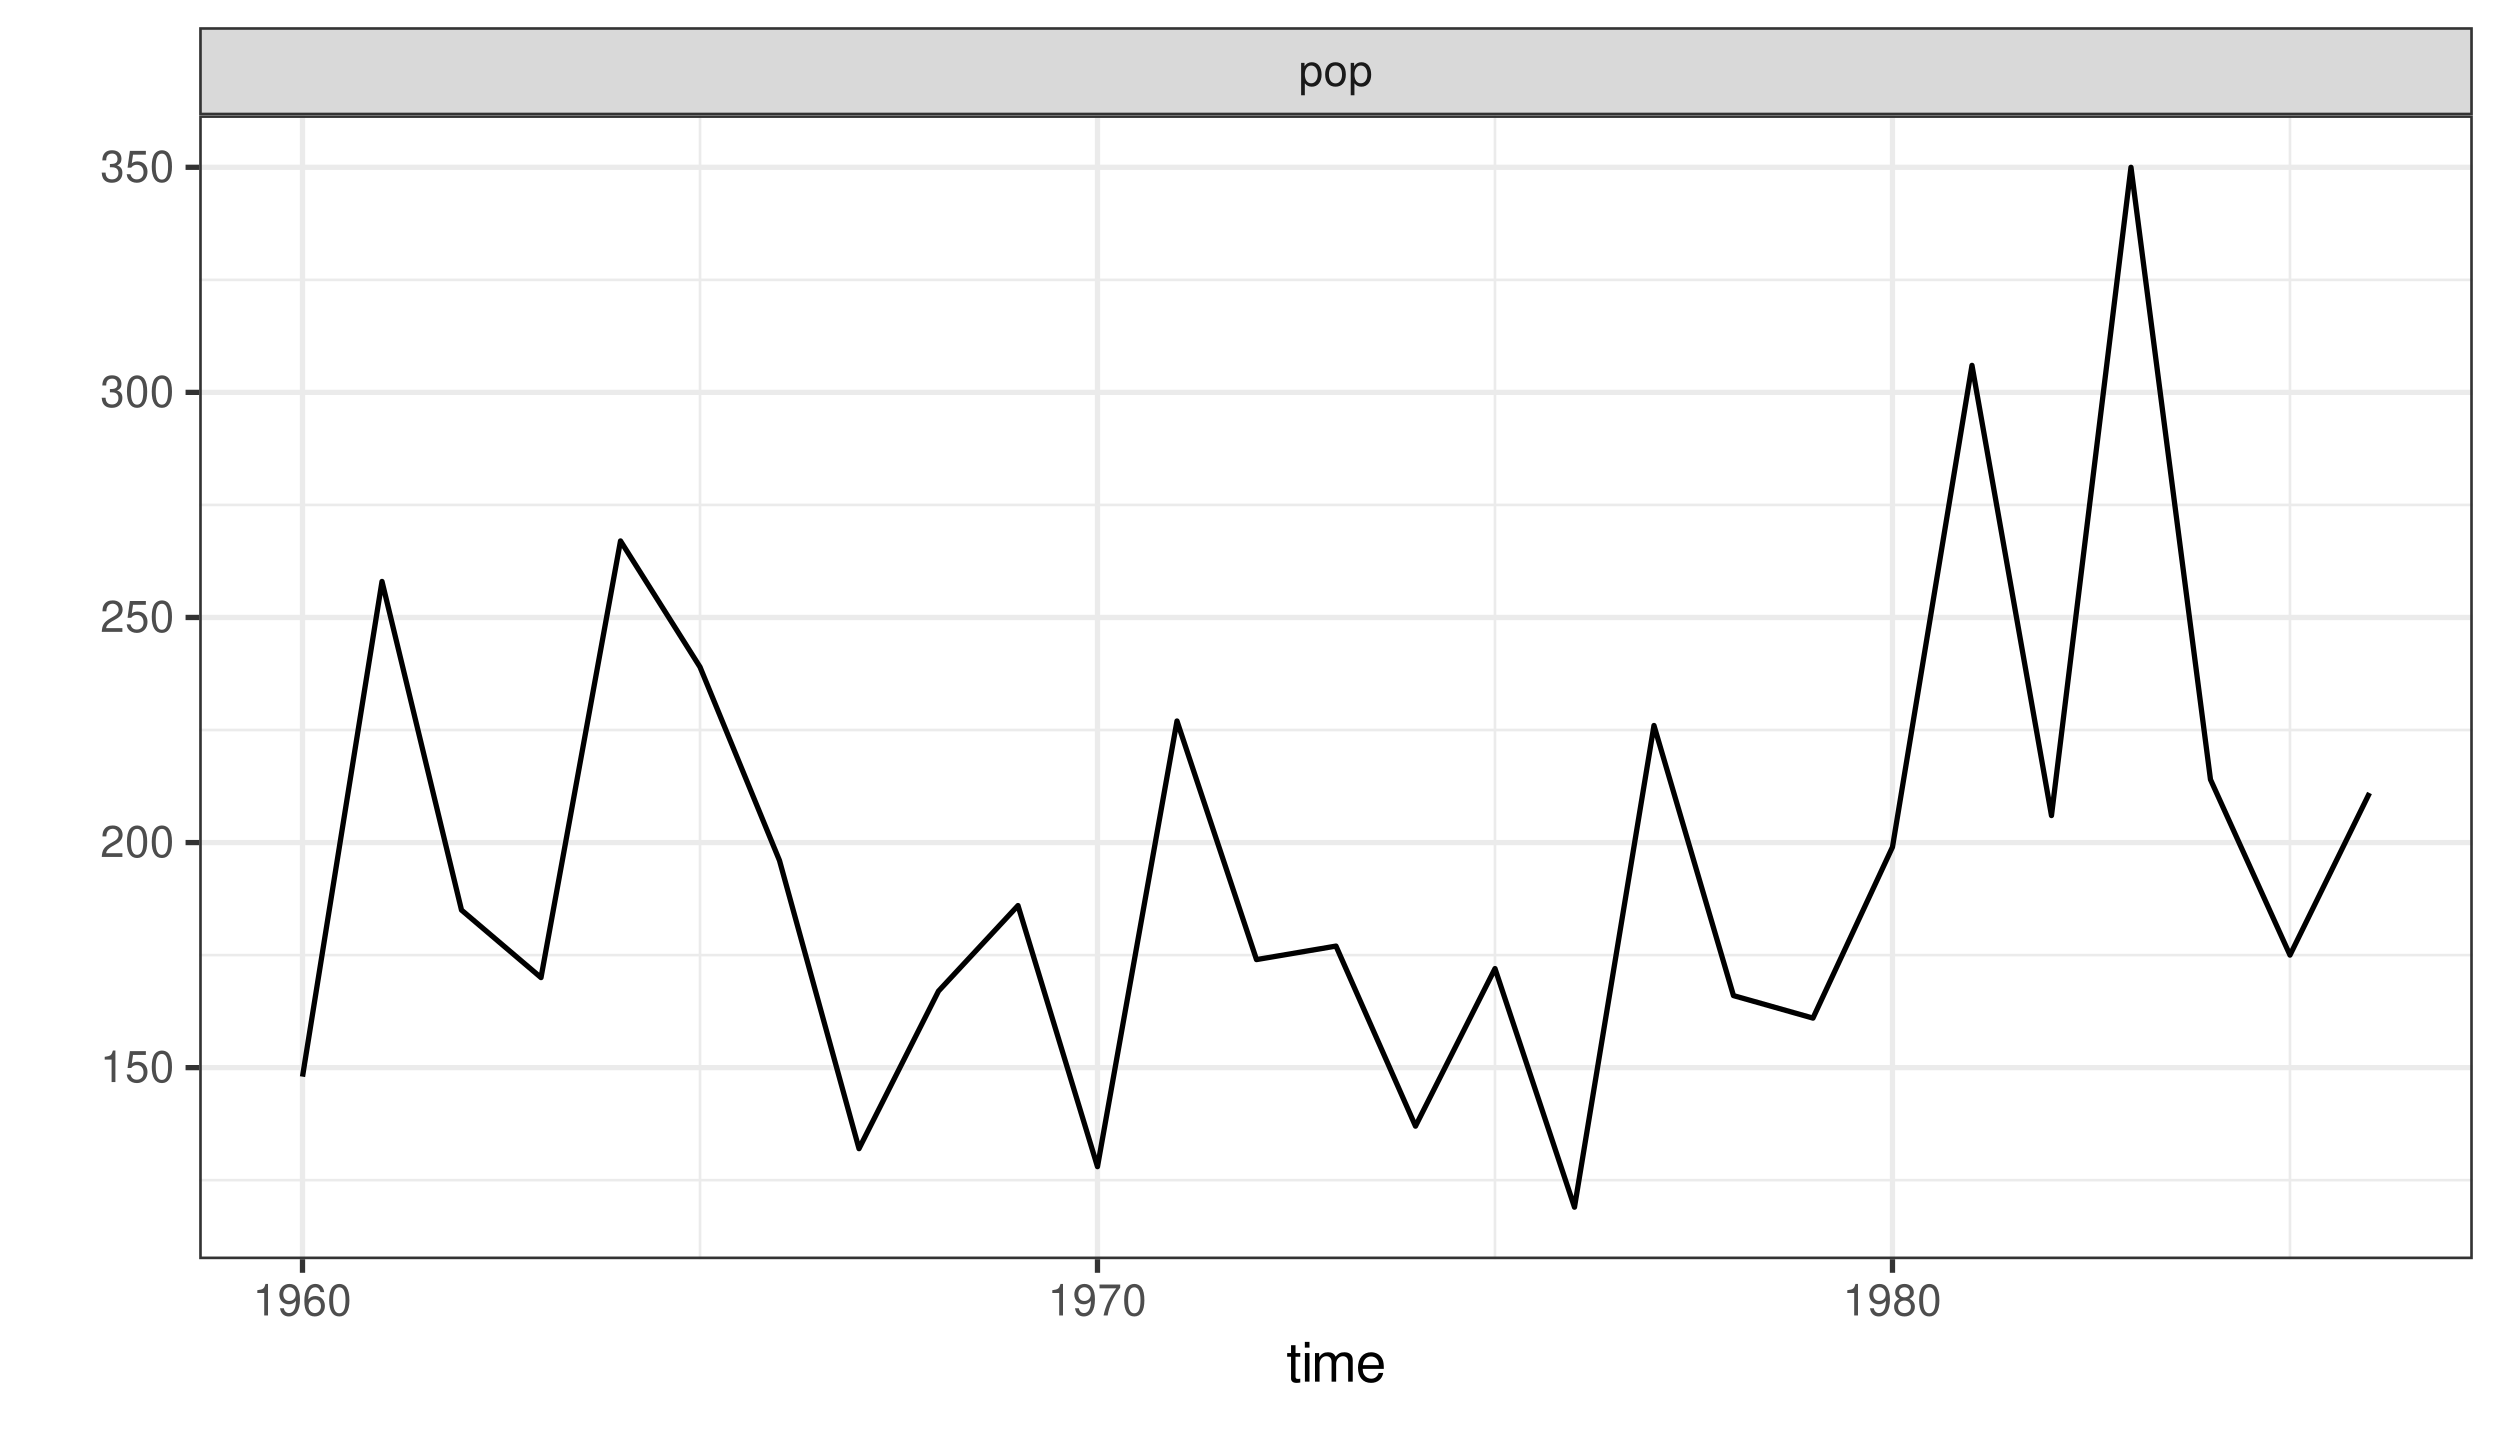
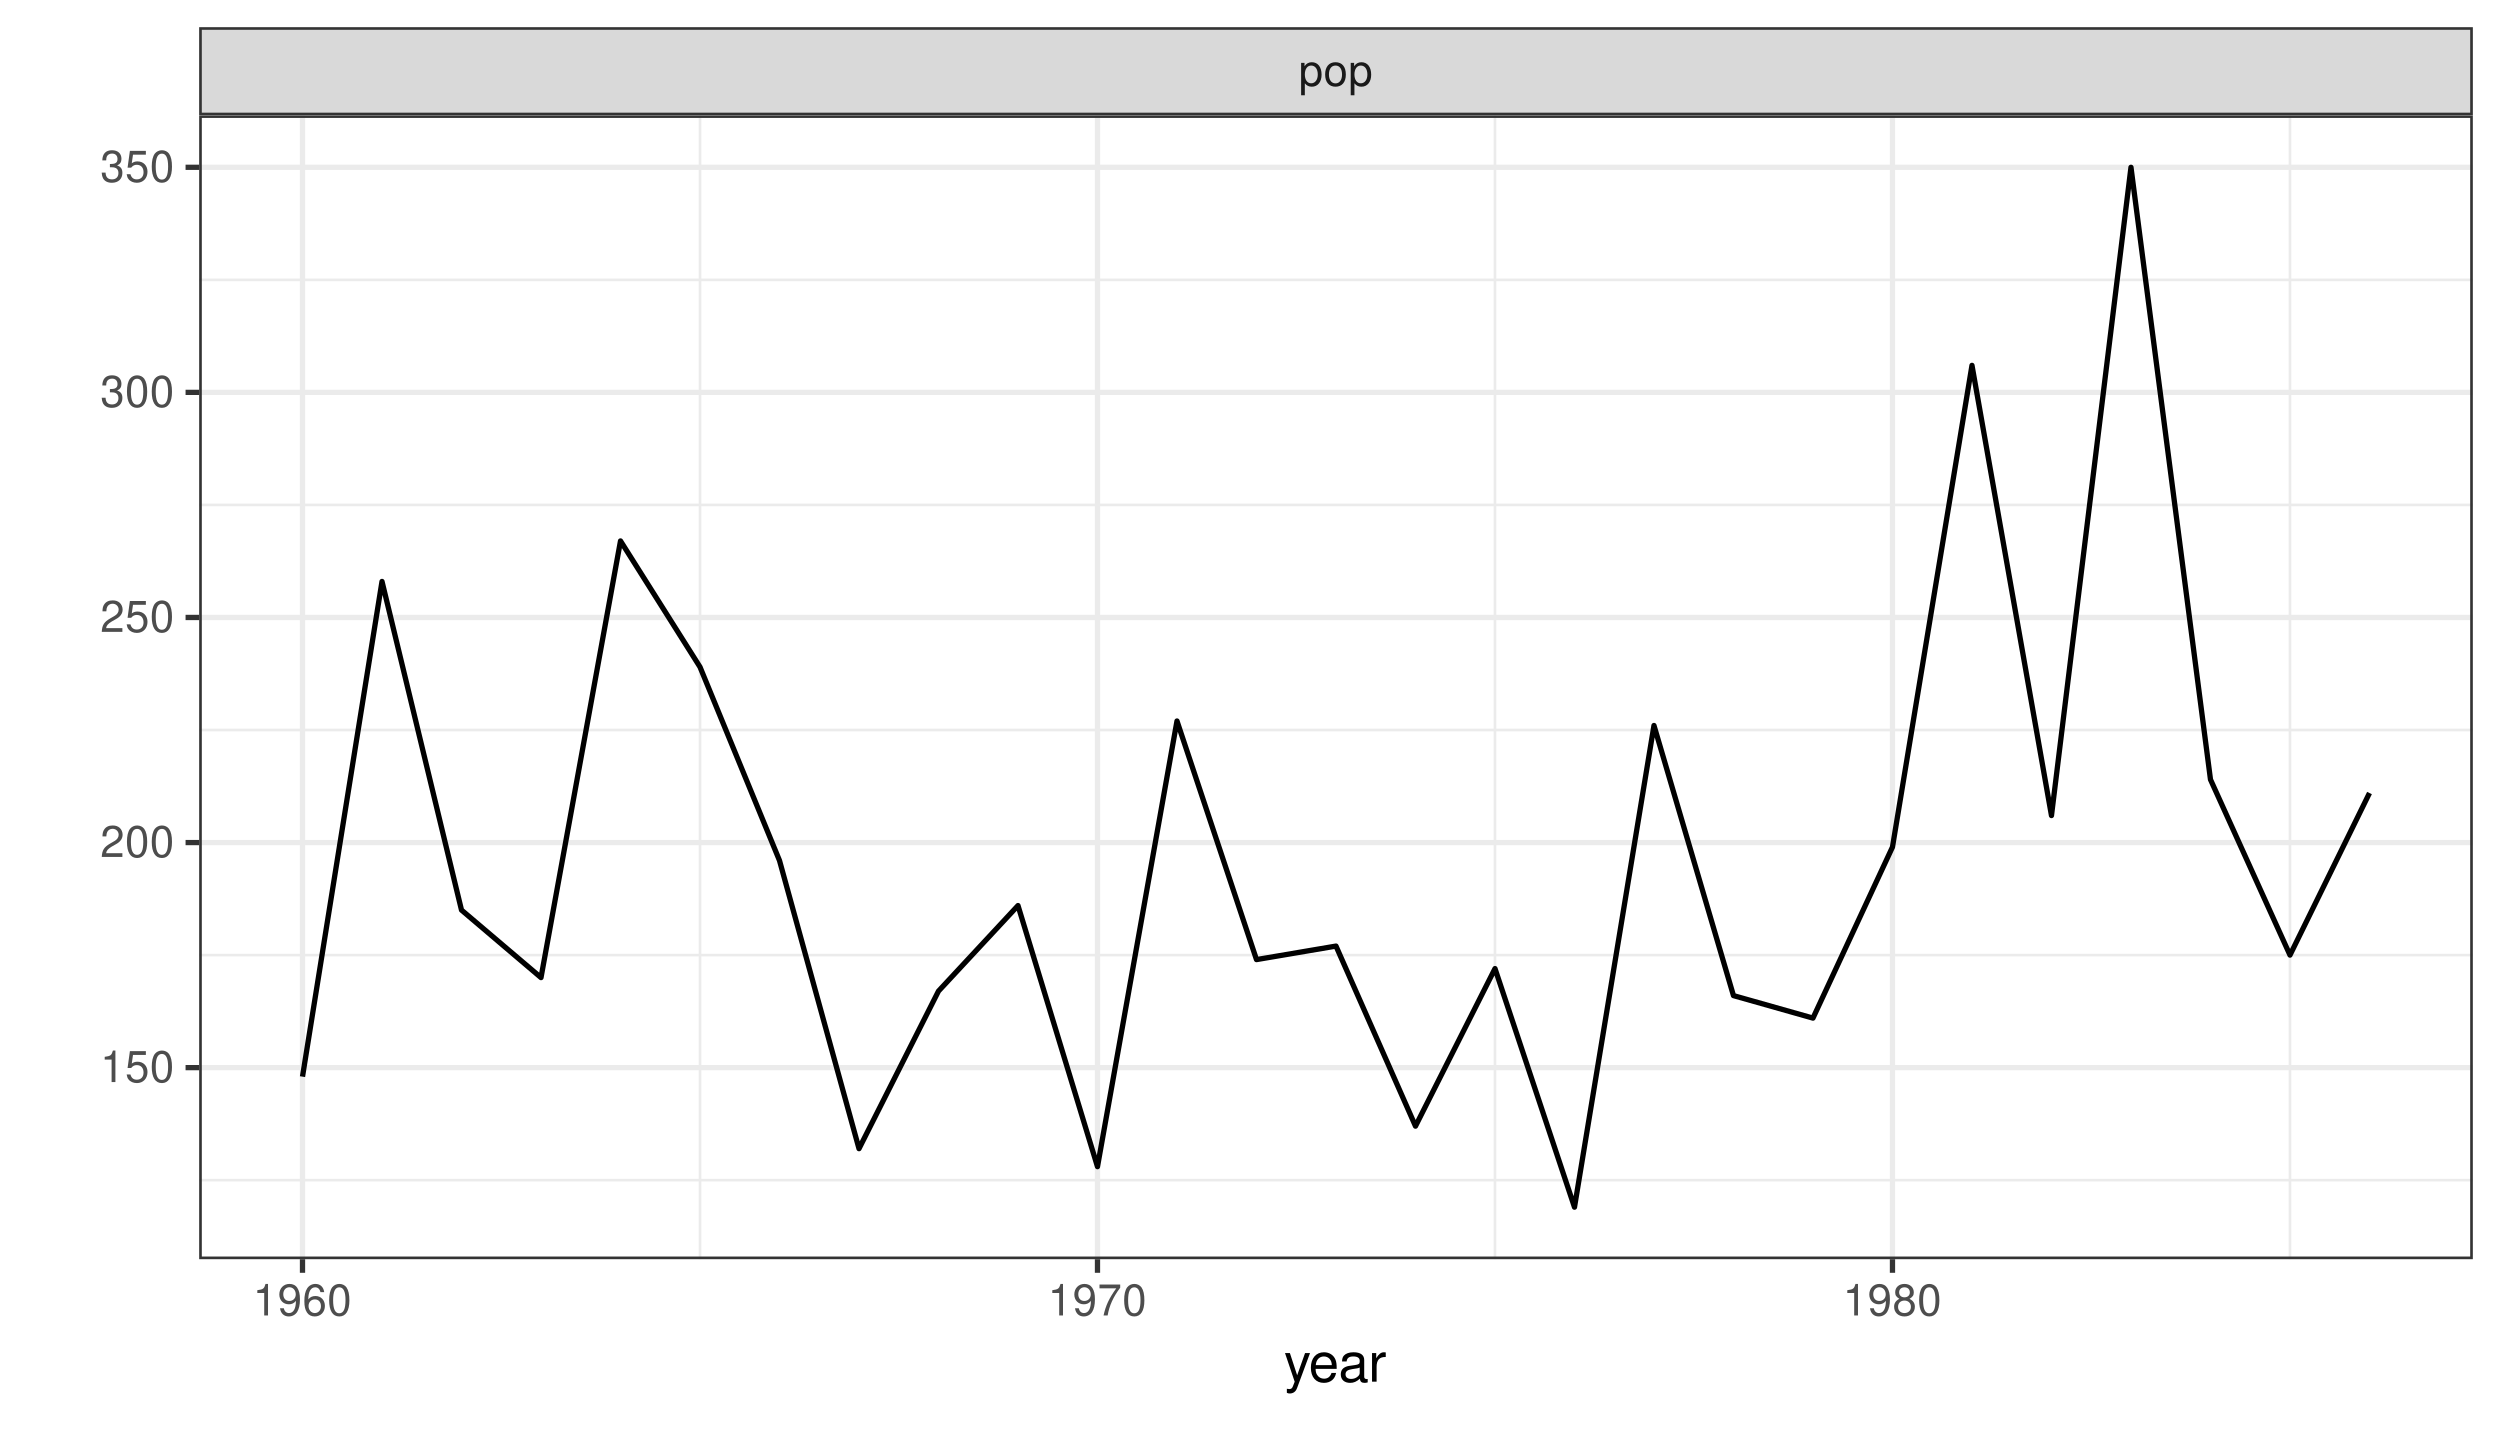
<svg xmlns="http://www.w3.org/2000/svg" xmlns:xlink="http://www.w3.org/1999/xlink" width="504pt" height="288pt" viewBox="0 0 504 288" version="1.1">
  <defs>
    <g>
      <symbol overflow="visible" id="glyph0-0">
        <path style="stroke:none;" d="" />
      </symbol>
      <symbol overflow="visible" id="glyph0-1">
        <path style="stroke:none;" d="M 0.469 1.922 L 1.219 1.922 L 1.219 -0.484 C 1.594 -0.016 2.031 0.203 2.625 0.203 C 3.828 0.203 4.594 -0.75 4.594 -2.219 C 4.594 -3.781 3.844 -4.734 2.625 -4.734 C 2 -4.734 1.5 -4.453 1.156 -3.922 L 1.156 -4.609 L 0.469 -4.609 Z M 2.5 -4.062 C 3.312 -4.062 3.828 -3.344 3.828 -2.25 C 3.828 -1.203 3.297 -0.484 2.5 -0.484 C 1.719 -0.484 1.219 -1.188 1.219 -2.266 C 1.219 -3.359 1.719 -4.062 2.5 -4.062 Z M 2.5 -4.062 " />
      </symbol>
      <symbol overflow="visible" id="glyph0-2">
        <path style="stroke:none;" d="M 2.391 -4.734 C 1.094 -4.734 0.312 -3.812 0.312 -2.266 C 0.312 -0.719 1.094 0.203 2.406 0.203 C 3.703 0.203 4.484 -0.719 4.484 -2.234 C 4.484 -3.828 3.734 -4.734 2.391 -4.734 Z M 2.406 -4.062 C 3.234 -4.062 3.719 -3.391 3.719 -2.25 C 3.719 -1.156 3.203 -0.469 2.406 -0.469 C 1.578 -0.469 1.078 -1.156 1.078 -2.266 C 1.078 -3.391 1.578 -4.062 2.406 -4.062 Z M 2.406 -4.062 " />
      </symbol>
      <symbol overflow="visible" id="glyph0-3">
        <path style="stroke:none;" d="M 2.281 -4.531 L 2.281 0 L 3.047 0 L 3.047 -6.359 L 2.547 -6.359 C 2.266 -5.391 2.094 -5.25 0.891 -5.094 L 0.891 -4.531 Z M 2.281 -4.531 " />
      </symbol>
      <symbol overflow="visible" id="glyph0-4">
        <path style="stroke:none;" d="M 0.469 -1.453 C 0.609 -0.406 1.281 0.203 2.234 0.203 C 2.922 0.203 3.547 -0.125 3.922 -0.703 C 4.297 -1.328 4.484 -2.109 4.484 -3.25 C 4.484 -4.328 4.312 -5 3.953 -5.562 C 3.609 -6.094 3.062 -6.359 2.375 -6.359 C 1.188 -6.359 0.328 -5.469 0.328 -4.234 C 0.328 -3.062 1.125 -2.25 2.25 -2.25 C 2.844 -2.25 3.281 -2.453 3.672 -2.938 C 3.672 -1.359 3.172 -0.484 2.281 -0.484 C 1.734 -0.484 1.359 -0.828 1.234 -1.453 Z M 2.359 -5.688 C 3.094 -5.688 3.641 -5.078 3.641 -4.25 C 3.641 -3.469 3.109 -2.922 2.344 -2.922 C 1.594 -2.922 1.125 -3.453 1.125 -4.297 C 1.125 -5.109 1.641 -5.688 2.359 -5.688 Z M 2.359 -5.688 " />
      </symbol>
      <symbol overflow="visible" id="glyph0-5">
        <path style="stroke:none;" d="M 4.375 -4.703 C 4.234 -5.75 3.562 -6.359 2.609 -6.359 C 1.922 -6.359 1.312 -6.031 0.938 -5.453 C 0.547 -4.828 0.375 -4.062 0.375 -2.906 C 0.375 -1.828 0.531 -1.156 0.906 -0.594 C 1.234 -0.078 1.781 0.203 2.469 0.203 C 3.656 0.203 4.516 -0.688 4.516 -1.922 C 4.516 -3.094 3.719 -3.922 2.609 -3.922 C 1.984 -3.922 1.5 -3.688 1.172 -3.234 C 1.172 -4.797 1.672 -5.672 2.562 -5.672 C 3.109 -5.672 3.484 -5.328 3.609 -4.703 Z M 2.5 -3.234 C 3.25 -3.234 3.719 -2.703 3.719 -1.859 C 3.719 -1.062 3.188 -0.484 2.484 -0.484 C 1.766 -0.484 1.219 -1.094 1.219 -1.906 C 1.219 -2.688 1.734 -3.234 2.5 -3.234 Z M 2.5 -3.234 " />
      </symbol>
      <symbol overflow="visible" id="glyph0-6">
        <path style="stroke:none;" d="M 2.422 -6.359 C 1.844 -6.359 1.312 -6.094 0.984 -5.672 C 0.578 -5.109 0.375 -4.25 0.375 -3.078 C 0.375 -0.938 1.078 0.203 2.422 0.203 C 3.734 0.203 4.453 -0.938 4.453 -3.031 C 4.453 -4.25 4.266 -5.078 3.859 -5.672 C 3.531 -6.109 3.016 -6.359 2.422 -6.359 Z M 2.422 -5.672 C 3.25 -5.672 3.672 -4.828 3.672 -3.094 C 3.672 -1.281 3.266 -0.438 2.406 -0.438 C 1.578 -0.438 1.172 -1.312 1.172 -3.062 C 1.172 -4.828 1.578 -5.672 2.422 -5.672 Z M 2.422 -5.672 " />
      </symbol>
      <symbol overflow="visible" id="glyph0-7">
        <path style="stroke:none;" d="M 4.578 -6.234 L 0.406 -6.234 L 0.406 -5.469 L 3.781 -5.469 C 2.281 -3.359 1.688 -2.047 1.219 0 L 2.047 0 C 2.391 -2 3.172 -3.719 4.578 -5.594 Z M 4.578 -6.234 " />
      </symbol>
      <symbol overflow="visible" id="glyph0-8">
        <path style="stroke:none;" d="M 3.438 -3.359 C 4.094 -3.75 4.297 -4.062 4.297 -4.656 C 4.297 -5.672 3.531 -6.359 2.422 -6.359 C 1.312 -6.359 0.547 -5.672 0.547 -4.672 C 0.547 -4.062 0.75 -3.75 1.391 -3.359 C 0.672 -2.984 0.328 -2.469 0.328 -1.766 C 0.328 -0.609 1.172 0.203 2.422 0.203 C 3.656 0.203 4.516 -0.609 4.516 -1.766 C 4.516 -2.469 4.156 -2.984 3.438 -3.359 Z M 2.422 -5.672 C 3.078 -5.672 3.5 -5.281 3.5 -4.641 C 3.5 -4.047 3.062 -3.656 2.422 -3.656 C 1.766 -3.656 1.344 -4.047 1.344 -4.656 C 1.344 -5.281 1.766 -5.672 2.422 -5.672 Z M 2.422 -3 C 3.188 -3 3.719 -2.484 3.719 -1.75 C 3.719 -0.984 3.203 -0.484 2.406 -0.484 C 1.641 -0.484 1.125 -1 1.125 -1.734 C 1.125 -2.5 1.641 -3 2.422 -3 Z M 2.422 -3 " />
      </symbol>
      <symbol overflow="visible" id="glyph0-9">
        <path style="stroke:none;" d="M 4.188 -6.234 L 0.969 -6.234 L 0.5 -2.844 L 1.219 -2.844 C 1.578 -3.266 1.875 -3.422 2.359 -3.422 C 3.203 -3.422 3.719 -2.844 3.719 -1.922 C 3.719 -1.031 3.203 -0.484 2.359 -0.484 C 1.688 -0.484 1.266 -0.828 1.078 -1.531 L 0.312 -1.531 C 0.406 -1.016 0.5 -0.781 0.688 -0.547 C 1.031 -0.078 1.672 0.203 2.375 0.203 C 3.641 0.203 4.516 -0.719 4.516 -2.031 C 4.516 -3.266 3.688 -4.109 2.5 -4.109 C 2.062 -4.109 1.703 -4 1.344 -3.734 L 1.594 -5.469 L 4.188 -5.469 Z M 4.188 -6.234 " />
      </symbol>
      <symbol overflow="visible" id="glyph0-10">
        <path style="stroke:none;" d="M 4.453 -0.766 L 1.172 -0.766 C 1.25 -1.297 1.531 -1.625 2.297 -2.094 L 3.172 -2.594 C 4.047 -3.062 4.5 -3.719 4.5 -4.5 C 4.5 -5.031 4.281 -5.531 3.922 -5.875 C 3.547 -6.203 3.094 -6.359 2.5 -6.359 C 1.703 -6.359 1.125 -6.078 0.781 -5.531 C 0.547 -5.203 0.453 -4.797 0.438 -4.156 L 1.219 -4.156 C 1.234 -4.594 1.297 -4.844 1.406 -5.062 C 1.594 -5.438 2 -5.688 2.469 -5.688 C 3.172 -5.688 3.703 -5.172 3.703 -4.484 C 3.703 -3.969 3.406 -3.531 2.859 -3.219 L 2.047 -2.75 C 0.75 -2 0.375 -1.406 0.297 -0.016 L 4.453 -0.016 Z M 4.453 -0.766 " />
      </symbol>
      <symbol overflow="visible" id="glyph0-11">
        <path style="stroke:none;" d="M 1.938 -2.922 L 2.359 -2.922 C 3.203 -2.922 3.656 -2.531 3.656 -1.766 C 3.656 -0.969 3.172 -0.484 2.375 -0.484 C 1.516 -0.484 1.109 -0.922 1.062 -1.844 L 0.281 -1.844 C 0.312 -1.344 0.406 -1 0.547 -0.719 C 0.875 -0.109 1.484 0.203 2.344 0.203 C 3.625 0.203 4.453 -0.578 4.453 -1.781 C 4.453 -2.594 4.141 -3.031 3.391 -3.297 C 3.969 -3.531 4.266 -3.969 4.266 -4.609 C 4.266 -5.703 3.547 -6.359 2.359 -6.359 C 1.109 -6.359 0.438 -5.656 0.406 -4.312 L 1.188 -4.312 C 1.203 -4.703 1.234 -4.922 1.328 -5.109 C 1.5 -5.469 1.891 -5.688 2.375 -5.688 C 3.062 -5.688 3.469 -5.266 3.469 -4.578 C 3.469 -4.141 3.312 -3.859 2.969 -3.719 C 2.766 -3.625 2.484 -3.594 1.938 -3.578 Z M 1.938 -2.922 " />
      </symbol>
      <symbol overflow="visible" id="glyph1-0">
        <path style="stroke:none;" d="" />
      </symbol>
      <symbol overflow="visible" id="glyph1-1">
-         <path style="stroke:none;" d="M 2.797 -5.766 L 1.844 -5.766 L 1.844 -7.344 L 0.938 -7.344 L 0.938 -5.766 L 0.156 -5.766 L 0.156 -5.016 L 0.938 -5.016 L 0.938 -0.656 C 0.938 -0.062 1.328 0.25 2.047 0.25 C 2.281 0.25 2.484 0.234 2.797 0.172 L 2.797 -0.594 C 2.656 -0.562 2.547 -0.547 2.359 -0.547 C 1.953 -0.547 1.844 -0.656 1.844 -1.062 L 1.844 -5.016 L 2.797 -5.016 Z M 2.797 -5.766 " />
+         <path style="stroke:none;" d="M 4.266 -5.766 L 2.672 -1.281 L 1.203 -5.766 L 0.219 -5.766 L 2.172 0.016 L 1.812 0.938 C 1.656 1.344 1.469 1.5 1.078 1.5 C 0.922 1.5 0.797 1.469 0.594 1.438 L 0.594 2.25 C 0.781 2.359 0.969 2.391 1.203 2.391 C 1.5 2.391 1.828 2.297 2.062 2.125 C 2.359 1.906 2.516 1.672 2.688 1.203 L 5.266 -5.766 Z M 4.266 -5.766 " />
      </symbol>
      <symbol overflow="visible" id="glyph1-2">
-         <path style="stroke:none;" d="M 1.656 -5.766 L 0.734 -5.766 L 0.734 0 L 1.656 0 Z M 1.656 -8.016 L 0.719 -8.016 L 0.719 -6.859 L 1.656 -6.859 Z M 1.656 -8.016 " />
+         <path style="stroke:none;" d="M 5.641 -2.578 C 5.641 -3.453 5.578 -3.984 5.406 -4.406 C 5.031 -5.359 4.156 -5.922 3.078 -5.922 C 1.469 -5.922 0.438 -4.703 0.438 -2.812 C 0.438 -0.906 1.438 0.25 3.062 0.25 C 4.375 0.25 5.297 -0.5 5.516 -1.75 L 4.594 -1.75 C 4.344 -0.984 3.828 -0.594 3.094 -0.594 C 2.516 -0.594 2.016 -0.859 1.703 -1.344 C 1.484 -1.672 1.406 -2 1.391 -2.578 Z M 1.422 -3.328 C 1.5 -4.391 2.141 -5.078 3.062 -5.078 C 4 -5.078 4.656 -4.359 4.656 -3.328 Z M 1.422 -3.328 " />
      </symbol>
      <symbol overflow="visible" id="glyph1-3">
-         <path style="stroke:none;" d="M 0.766 -5.766 L 0.766 0 L 1.688 0 L 1.688 -3.625 C 1.688 -4.453 2.297 -5.125 3.047 -5.125 C 3.734 -5.125 4.109 -4.703 4.109 -3.969 L 4.109 0 L 5.031 0 L 5.031 -3.625 C 5.031 -4.453 5.641 -5.125 6.391 -5.125 C 7.062 -5.125 7.453 -4.703 7.453 -3.969 L 7.453 0 L 8.375 0 L 8.375 -4.328 C 8.375 -5.359 7.781 -5.922 6.703 -5.922 C 5.938 -5.922 5.484 -5.703 4.938 -5.047 C 4.594 -5.672 4.141 -5.922 3.391 -5.922 C 2.625 -5.922 2.094 -5.641 1.609 -4.953 L 1.609 -5.766 Z M 0.766 -5.766 " />
+         <path style="stroke:none;" d="M 5.891 -0.531 C 5.781 -0.516 5.734 -0.516 5.688 -0.516 C 5.375 -0.516 5.188 -0.688 5.188 -0.969 L 5.188 -4.359 C 5.188 -5.375 4.438 -5.922 3.031 -5.922 C 2.172 -5.922 1.5 -5.688 1.109 -5.266 C 0.844 -4.969 0.734 -4.625 0.719 -4.062 L 1.641 -4.062 C 1.719 -4.766 2.141 -5.078 2.984 -5.078 C 3.828 -5.078 4.281 -4.781 4.281 -4.219 L 4.281 -3.984 C 4.266 -3.594 4.062 -3.438 3.328 -3.344 C 2.031 -3.172 1.828 -3.141 1.469 -2.984 C 0.797 -2.703 0.469 -2.203 0.469 -1.453 C 0.469 -0.406 1.188 0.25 2.359 0.25 C 3.078 0.25 3.656 0 4.312 -0.594 C 4.375 0 4.656 0.25 5.266 0.25 C 5.453 0.25 5.578 0.234 5.891 0.156 Z M 4.281 -1.812 C 4.281 -1.5 4.188 -1.312 3.922 -1.062 C 3.547 -0.719 3.094 -0.547 2.547 -0.547 C 1.844 -0.547 1.422 -0.891 1.422 -1.469 C 1.422 -2.078 1.812 -2.391 2.812 -2.531 C 3.781 -2.656 3.969 -2.703 4.281 -2.844 Z M 4.281 -1.812 " />
      </symbol>
      <symbol overflow="visible" id="glyph1-4">
-         <path style="stroke:none;" d="M 5.641 -2.578 C 5.641 -3.453 5.578 -3.984 5.406 -4.406 C 5.031 -5.359 4.156 -5.922 3.078 -5.922 C 1.469 -5.922 0.438 -4.703 0.438 -2.812 C 0.438 -0.906 1.438 0.25 3.062 0.25 C 4.375 0.25 5.297 -0.5 5.516 -1.75 L 4.594 -1.75 C 4.344 -0.984 3.828 -0.594 3.094 -0.594 C 2.516 -0.594 2.016 -0.859 1.703 -1.344 C 1.484 -1.672 1.406 -2 1.391 -2.578 Z M 1.422 -3.328 C 1.5 -4.391 2.141 -5.078 3.062 -5.078 C 4 -5.078 4.656 -4.359 4.656 -3.328 Z M 1.422 -3.328 " />
+         <path style="stroke:none;" d="M 0.766 -5.766 L 0.766 0 L 1.688 0 L 1.688 -2.984 C 1.688 -4.375 2.266 -5 3.531 -4.969 L 3.531 -5.891 C 3.375 -5.922 3.281 -5.922 3.172 -5.922 C 2.578 -5.922 2.141 -5.578 1.609 -4.719 L 1.609 -5.766 Z M 0.766 -5.766 " />
      </symbol>
    </g>
    <clipPath id="clip1">
      <path d="M 40.152 23.246 L 498.523 23.246 L 498.523 253.848 L 40.152 253.848 Z M 40.152 23.246 " />
    </clipPath>
    <clipPath id="clip2">
      <path d="M 40.152 237 L 498.523 237 L 498.523 239 L 40.152 239 Z M 40.152 237 " />
    </clipPath>
    <clipPath id="clip3">
      <path d="M 40.152 192 L 498.523 192 L 498.523 193 L 40.152 193 Z M 40.152 192 " />
    </clipPath>
    <clipPath id="clip4">
      <path d="M 40.152 146 L 498.523 146 L 498.523 148 L 40.152 148 Z M 40.152 146 " />
    </clipPath>
    <clipPath id="clip5">
      <path d="M 40.152 101 L 498.523 101 L 498.523 103 L 40.152 103 Z M 40.152 101 " />
    </clipPath>
    <clipPath id="clip6">
      <path d="M 40.152 56 L 498.523 56 L 498.523 57 L 40.152 57 Z M 40.152 56 " />
    </clipPath>
    <clipPath id="clip7">
      <path d="M 140 23.246 L 142 23.246 L 142 253.848 L 140 253.848 Z M 140 23.246 " />
    </clipPath>
    <clipPath id="clip8">
      <path d="M 301 23.246 L 302 23.246 L 302 253.848 L 301 253.848 Z M 301 23.246 " />
    </clipPath>
    <clipPath id="clip9">
      <path d="M 461 23.246 L 462 23.246 L 462 253.848 L 461 253.848 Z M 461 23.246 " />
    </clipPath>
    <clipPath id="clip10">
      <path d="M 40.152 214 L 498.523 214 L 498.523 216 L 40.152 216 Z M 40.152 214 " />
    </clipPath>
    <clipPath id="clip11">
      <path d="M 40.152 169 L 498.523 169 L 498.523 171 L 40.152 171 Z M 40.152 169 " />
    </clipPath>
    <clipPath id="clip12">
      <path d="M 40.152 123 L 498.523 123 L 498.523 126 L 40.152 126 Z M 40.152 123 " />
    </clipPath>
    <clipPath id="clip13">
      <path d="M 40.152 78 L 498.523 78 L 498.523 80 L 40.152 80 Z M 40.152 78 " />
    </clipPath>
    <clipPath id="clip14">
      <path d="M 40.152 33 L 498.523 33 L 498.523 35 L 40.152 35 Z M 40.152 33 " />
    </clipPath>
    <clipPath id="clip15">
      <path d="M 60 23.246 L 62 23.246 L 62 253.848 L 60 253.848 Z M 60 23.246 " />
    </clipPath>
    <clipPath id="clip16">
      <path d="M 220 23.246 L 222 23.246 L 222 253.848 L 220 253.848 Z M 220 23.246 " />
    </clipPath>
    <clipPath id="clip17">
      <path d="M 380 23.246 L 383 23.246 L 383 253.848 L 380 253.848 Z M 380 23.246 " />
    </clipPath>
    <clipPath id="clip18">
      <path d="M 40.152 23.246 L 498.523 23.246 L 498.523 253.848 L 40.152 253.848 Z M 40.152 23.246 " />
    </clipPath>
    <clipPath id="clip19">
      <path d="M 40.152 5.48 L 498.523 5.48 L 498.523 23.246 L 40.152 23.246 Z M 40.152 5.48 " />
    </clipPath>
  </defs>
  <g id="surface1">
    <rect x="0" y="0" width="504" height="288" style="fill:rgb(100%,100%,100%);fill-opacity:1;stroke:none;" />
    <rect x="0" y="0" width="504" height="288" style="fill:rgb(100%,100%,100%);fill-opacity:1;stroke:none;" />
    <path style="fill:none;stroke-width:1.067;stroke-linecap:round;stroke-linejoin:round;stroke:rgb(100%,100%,100%);stroke-opacity:1;stroke-miterlimit:10;" d="M 0 288 L 504 288 L 504 0 L 0 0 Z M 0 288 " />
    <g clip-path="url(#clip1)" clip-rule="nonzero">
      <path style=" stroke:none;fill-rule:nonzero;fill:rgb(100%,100%,100%);fill-opacity:1;" d="M 40.152 253.848 L 498.523 253.848 L 498.523 23.246 L 40.152 23.246 Z M 40.152 253.848 " />
    </g>
    <g clip-path="url(#clip2)" clip-rule="nonzero">
      <path style="fill:none;stroke-width:0.533;stroke-linecap:butt;stroke-linejoin:round;stroke:rgb(92.157%,92.157%,92.157%);stroke-opacity:1;stroke-miterlimit:10;" d="M 40.152 237.922 L 498.52 237.922 " />
    </g>
    <g clip-path="url(#clip3)" clip-rule="nonzero">
      <path style="fill:none;stroke-width:0.533;stroke-linecap:butt;stroke-linejoin:round;stroke:rgb(92.157%,92.157%,92.157%);stroke-opacity:1;stroke-miterlimit:10;" d="M 40.152 192.547 L 498.52 192.547 " />
    </g>
    <g clip-path="url(#clip4)" clip-rule="nonzero">
      <path style="fill:none;stroke-width:0.533;stroke-linecap:butt;stroke-linejoin:round;stroke:rgb(92.157%,92.157%,92.157%);stroke-opacity:1;stroke-miterlimit:10;" d="M 40.152 147.168 L 498.52 147.168 " />
    </g>
    <g clip-path="url(#clip5)" clip-rule="nonzero">
      <path style="fill:none;stroke-width:0.533;stroke-linecap:butt;stroke-linejoin:round;stroke:rgb(92.157%,92.157%,92.157%);stroke-opacity:1;stroke-miterlimit:10;" d="M 40.152 101.793 L 498.52 101.793 " />
    </g>
    <g clip-path="url(#clip6)" clip-rule="nonzero">
      <path style="fill:none;stroke-width:0.533;stroke-linecap:butt;stroke-linejoin:round;stroke:rgb(92.157%,92.157%,92.157%);stroke-opacity:1;stroke-miterlimit:10;" d="M 40.152 56.418 L 498.52 56.418 " />
    </g>
    <g clip-path="url(#clip7)" clip-rule="nonzero">
      <path style="fill:none;stroke-width:0.533;stroke-linecap:butt;stroke-linejoin:round;stroke:rgb(92.157%,92.157%,92.157%);stroke-opacity:1;stroke-miterlimit:10;" d="M 141.121 253.848 L 141.121 23.246 " />
    </g>
    <g clip-path="url(#clip8)" clip-rule="nonzero">
      <path style="fill:none;stroke-width:0.533;stroke-linecap:butt;stroke-linejoin:round;stroke:rgb(92.157%,92.157%,92.157%);stroke-opacity:1;stroke-miterlimit:10;" d="M 301.391 253.848 L 301.391 23.246 " />
    </g>
    <g clip-path="url(#clip9)" clip-rule="nonzero">
      <path style="fill:none;stroke-width:0.533;stroke-linecap:butt;stroke-linejoin:round;stroke:rgb(92.157%,92.157%,92.157%);stroke-opacity:1;stroke-miterlimit:10;" d="M 461.66 253.848 L 461.66 23.246 " />
    </g>
    <g clip-path="url(#clip10)" clip-rule="nonzero">
      <path style="fill:none;stroke-width:1.067;stroke-linecap:butt;stroke-linejoin:round;stroke:rgb(92.157%,92.157%,92.157%);stroke-opacity:1;stroke-miterlimit:10;" d="M 40.152 215.234 L 498.52 215.234 " />
    </g>
    <g clip-path="url(#clip11)" clip-rule="nonzero">
      <path style="fill:none;stroke-width:1.067;stroke-linecap:butt;stroke-linejoin:round;stroke:rgb(92.157%,92.157%,92.157%);stroke-opacity:1;stroke-miterlimit:10;" d="M 40.152 169.859 L 498.52 169.859 " />
    </g>
    <g clip-path="url(#clip12)" clip-rule="nonzero">
      <path style="fill:none;stroke-width:1.067;stroke-linecap:butt;stroke-linejoin:round;stroke:rgb(92.157%,92.157%,92.157%);stroke-opacity:1;stroke-miterlimit:10;" d="M 40.152 124.48 L 498.52 124.48 " />
    </g>
    <g clip-path="url(#clip13)" clip-rule="nonzero">
      <path style="fill:none;stroke-width:1.067;stroke-linecap:butt;stroke-linejoin:round;stroke:rgb(92.157%,92.157%,92.157%);stroke-opacity:1;stroke-miterlimit:10;" d="M 40.152 79.105 L 498.52 79.105 " />
    </g>
    <g clip-path="url(#clip14)" clip-rule="nonzero">
      <path style="fill:none;stroke-width:1.067;stroke-linecap:butt;stroke-linejoin:round;stroke:rgb(92.157%,92.157%,92.157%);stroke-opacity:1;stroke-miterlimit:10;" d="M 40.152 33.73 L 498.52 33.73 " />
    </g>
    <g clip-path="url(#clip15)" clip-rule="nonzero">
      <path style="fill:none;stroke-width:1.067;stroke-linecap:butt;stroke-linejoin:round;stroke:rgb(92.157%,92.157%,92.157%);stroke-opacity:1;stroke-miterlimit:10;" d="M 60.984 253.848 L 60.984 23.246 " />
    </g>
    <g clip-path="url(#clip16)" clip-rule="nonzero">
      <path style="fill:none;stroke-width:1.067;stroke-linecap:butt;stroke-linejoin:round;stroke:rgb(92.157%,92.157%,92.157%);stroke-opacity:1;stroke-miterlimit:10;" d="M 221.254 253.848 L 221.254 23.246 " />
    </g>
    <g clip-path="url(#clip17)" clip-rule="nonzero">
      <path style="fill:none;stroke-width:1.067;stroke-linecap:butt;stroke-linejoin:round;stroke:rgb(92.157%,92.157%,92.157%);stroke-opacity:1;stroke-miterlimit:10;" d="M 381.523 253.848 L 381.523 23.246 " />
    </g>
    <path style="fill:none;stroke-width:1.067;stroke-linecap:butt;stroke-linejoin:round;stroke:rgb(0%,0%,0%);stroke-opacity:1;stroke-miterlimit:10;" d="M 60.984 217.051 L 77.012 117.223 L 93.039 183.469 L 109.066 197.082 L 125.094 109.055 L 141.121 134.465 L 157.148 173.488 L 173.176 231.57 L 189.199 199.805 L 205.227 182.562 L 221.254 235.199 L 237.281 145.355 L 253.309 193.453 L 269.336 190.73 L 285.363 227.031 L 301.391 195.27 L 317.418 243.367 L 333.441 146.262 L 349.469 200.715 L 365.496 205.25 L 381.523 170.766 L 397.551 73.66 L 413.578 164.414 L 429.605 33.73 L 445.633 157.152 L 461.66 192.547 L 477.688 159.875 " />
    <g clip-path="url(#clip18)" clip-rule="nonzero">
      <path style="fill:none;stroke-width:1.067;stroke-linecap:round;stroke-linejoin:round;stroke:rgb(20%,20%,20%);stroke-opacity:1;stroke-miterlimit:10;" d="M 40.152 253.848 L 498.523 253.848 L 498.523 23.246 L 40.152 23.246 Z M 40.152 253.848 " />
    </g>
    <g clip-path="url(#clip19)" clip-rule="nonzero">
      <path style="fill-rule:nonzero;fill:rgb(85.098%,85.098%,85.098%);fill-opacity:1;stroke-width:1.067;stroke-linecap:round;stroke-linejoin:round;stroke:rgb(20%,20%,20%);stroke-opacity:1;stroke-miterlimit:10;" d="M 40.152 23.246 L 498.523 23.246 L 498.523 5.48 L 40.152 5.48 Z M 40.152 23.246 " />
    </g>
    <g style="fill:rgb(10.196%,10.196%,10.196%);fill-opacity:1;">
      <use xlink:href="#glyph0-1" x="261.836" y="17.278" />
      <use xlink:href="#glyph0-2" x="266.836" y="17.278" />
      <use xlink:href="#glyph0-1" x="271.836" y="17.278" />
    </g>
    <path style="fill:none;stroke-width:1.067;stroke-linecap:butt;stroke-linejoin:round;stroke:rgb(20%,20%,20%);stroke-opacity:1;stroke-miterlimit:10;" d="M 60.984 256.59 L 60.984 253.848 " />
    <path style="fill:none;stroke-width:1.067;stroke-linecap:butt;stroke-linejoin:round;stroke:rgb(20%,20%,20%);stroke-opacity:1;stroke-miterlimit:10;" d="M 221.254 256.59 L 221.254 253.848 " />
    <path style="fill:none;stroke-width:1.067;stroke-linecap:butt;stroke-linejoin:round;stroke:rgb(20%,20%,20%);stroke-opacity:1;stroke-miterlimit:10;" d="M 381.523 256.59 L 381.523 253.848 " />
    <g style="fill:rgb(30.196%,30.196%,30.196%);fill-opacity:1;">
      <use xlink:href="#glyph0-3" x="50.984" y="265.196" />
      <use xlink:href="#glyph0-4" x="55.984" y="265.196" />
      <use xlink:href="#glyph0-5" x="60.984" y="265.196" />
      <use xlink:href="#glyph0-6" x="65.984" y="265.196" />
    </g>
    <g style="fill:rgb(30.196%,30.196%,30.196%);fill-opacity:1;">
      <use xlink:href="#glyph0-3" x="211.254" y="265.196" />
      <use xlink:href="#glyph0-4" x="216.254" y="265.196" />
      <use xlink:href="#glyph0-7" x="221.254" y="265.196" />
      <use xlink:href="#glyph0-6" x="226.254" y="265.196" />
    </g>
    <g style="fill:rgb(30.196%,30.196%,30.196%);fill-opacity:1;">
      <use xlink:href="#glyph0-3" x="371.523" y="265.196" />
      <use xlink:href="#glyph0-4" x="376.523" y="265.196" />
      <use xlink:href="#glyph0-8" x="381.523" y="265.196" />
      <use xlink:href="#glyph0-6" x="386.523" y="265.196" />
    </g>
    <g style="fill:rgb(30.196%,30.196%,30.196%);fill-opacity:1;">
      <use xlink:href="#glyph0-3" x="20.219" y="218.149" />
      <use xlink:href="#glyph0-9" x="25.219" y="218.149" />
      <use xlink:href="#glyph0-6" x="30.219" y="218.149" />
    </g>
    <g style="fill:rgb(30.196%,30.196%,30.196%);fill-opacity:1;">
      <use xlink:href="#glyph0-10" x="20.219" y="172.774" />
      <use xlink:href="#glyph0-6" x="25.219" y="172.774" />
      <use xlink:href="#glyph0-6" x="30.219" y="172.774" />
    </g>
    <g style="fill:rgb(30.196%,30.196%,30.196%);fill-opacity:1;">
      <use xlink:href="#glyph0-10" x="20.219" y="127.396" />
      <use xlink:href="#glyph0-9" x="25.219" y="127.396" />
      <use xlink:href="#glyph0-6" x="30.219" y="127.396" />
    </g>
    <g style="fill:rgb(30.196%,30.196%,30.196%);fill-opacity:1;">
      <use xlink:href="#glyph0-11" x="20.219" y="82.021" />
      <use xlink:href="#glyph0-6" x="25.219" y="82.021" />
      <use xlink:href="#glyph0-6" x="30.219" y="82.021" />
    </g>
    <g style="fill:rgb(30.196%,30.196%,30.196%);fill-opacity:1;">
      <use xlink:href="#glyph0-11" x="20.219" y="36.646" />
      <use xlink:href="#glyph0-9" x="25.219" y="36.646" />
      <use xlink:href="#glyph0-6" x="30.219" y="36.646" />
    </g>
    <path style="fill:none;stroke-width:1.067;stroke-linecap:butt;stroke-linejoin:round;stroke:rgb(20%,20%,20%);stroke-opacity:1;stroke-miterlimit:10;" d="M 37.41 215.234 L 40.152 215.234 " />
    <path style="fill:none;stroke-width:1.067;stroke-linecap:butt;stroke-linejoin:round;stroke:rgb(20%,20%,20%);stroke-opacity:1;stroke-miterlimit:10;" d="M 37.41 169.859 L 40.152 169.859 " />
    <path style="fill:none;stroke-width:1.067;stroke-linecap:butt;stroke-linejoin:round;stroke:rgb(20%,20%,20%);stroke-opacity:1;stroke-miterlimit:10;" d="M 37.41 124.48 L 40.152 124.48 " />
    <path style="fill:none;stroke-width:1.067;stroke-linecap:butt;stroke-linejoin:round;stroke:rgb(20%,20%,20%);stroke-opacity:1;stroke-miterlimit:10;" d="M 37.41 79.105 L 40.152 79.105 " />
    <path style="fill:none;stroke-width:1.067;stroke-linecap:butt;stroke-linejoin:round;stroke:rgb(20%,20%,20%);stroke-opacity:1;stroke-miterlimit:10;" d="M 37.41 33.73 L 40.152 33.73 " />
    <g style="fill:rgb(0%,0%,0%);fill-opacity:1;">
-       <use xlink:href="#glyph1-1" x="259.336" y="278.538" />
-       <use xlink:href="#glyph1-2" x="262.336" y="278.538" />
-       <use xlink:href="#glyph1-3" x="264.336" y="278.538" />
-       <use xlink:href="#glyph1-4" x="273.336" y="278.538" />
+       <use xlink:href="#glyph1-1" x="258.836" y="278.538" />
+       <use xlink:href="#glyph1-2" x="263.836" y="278.538" />
+       <use xlink:href="#glyph1-3" x="269.836" y="278.538" />
+       <use xlink:href="#glyph1-4" x="275.836" y="278.538" />
    </g>
  </g>
</svg>
